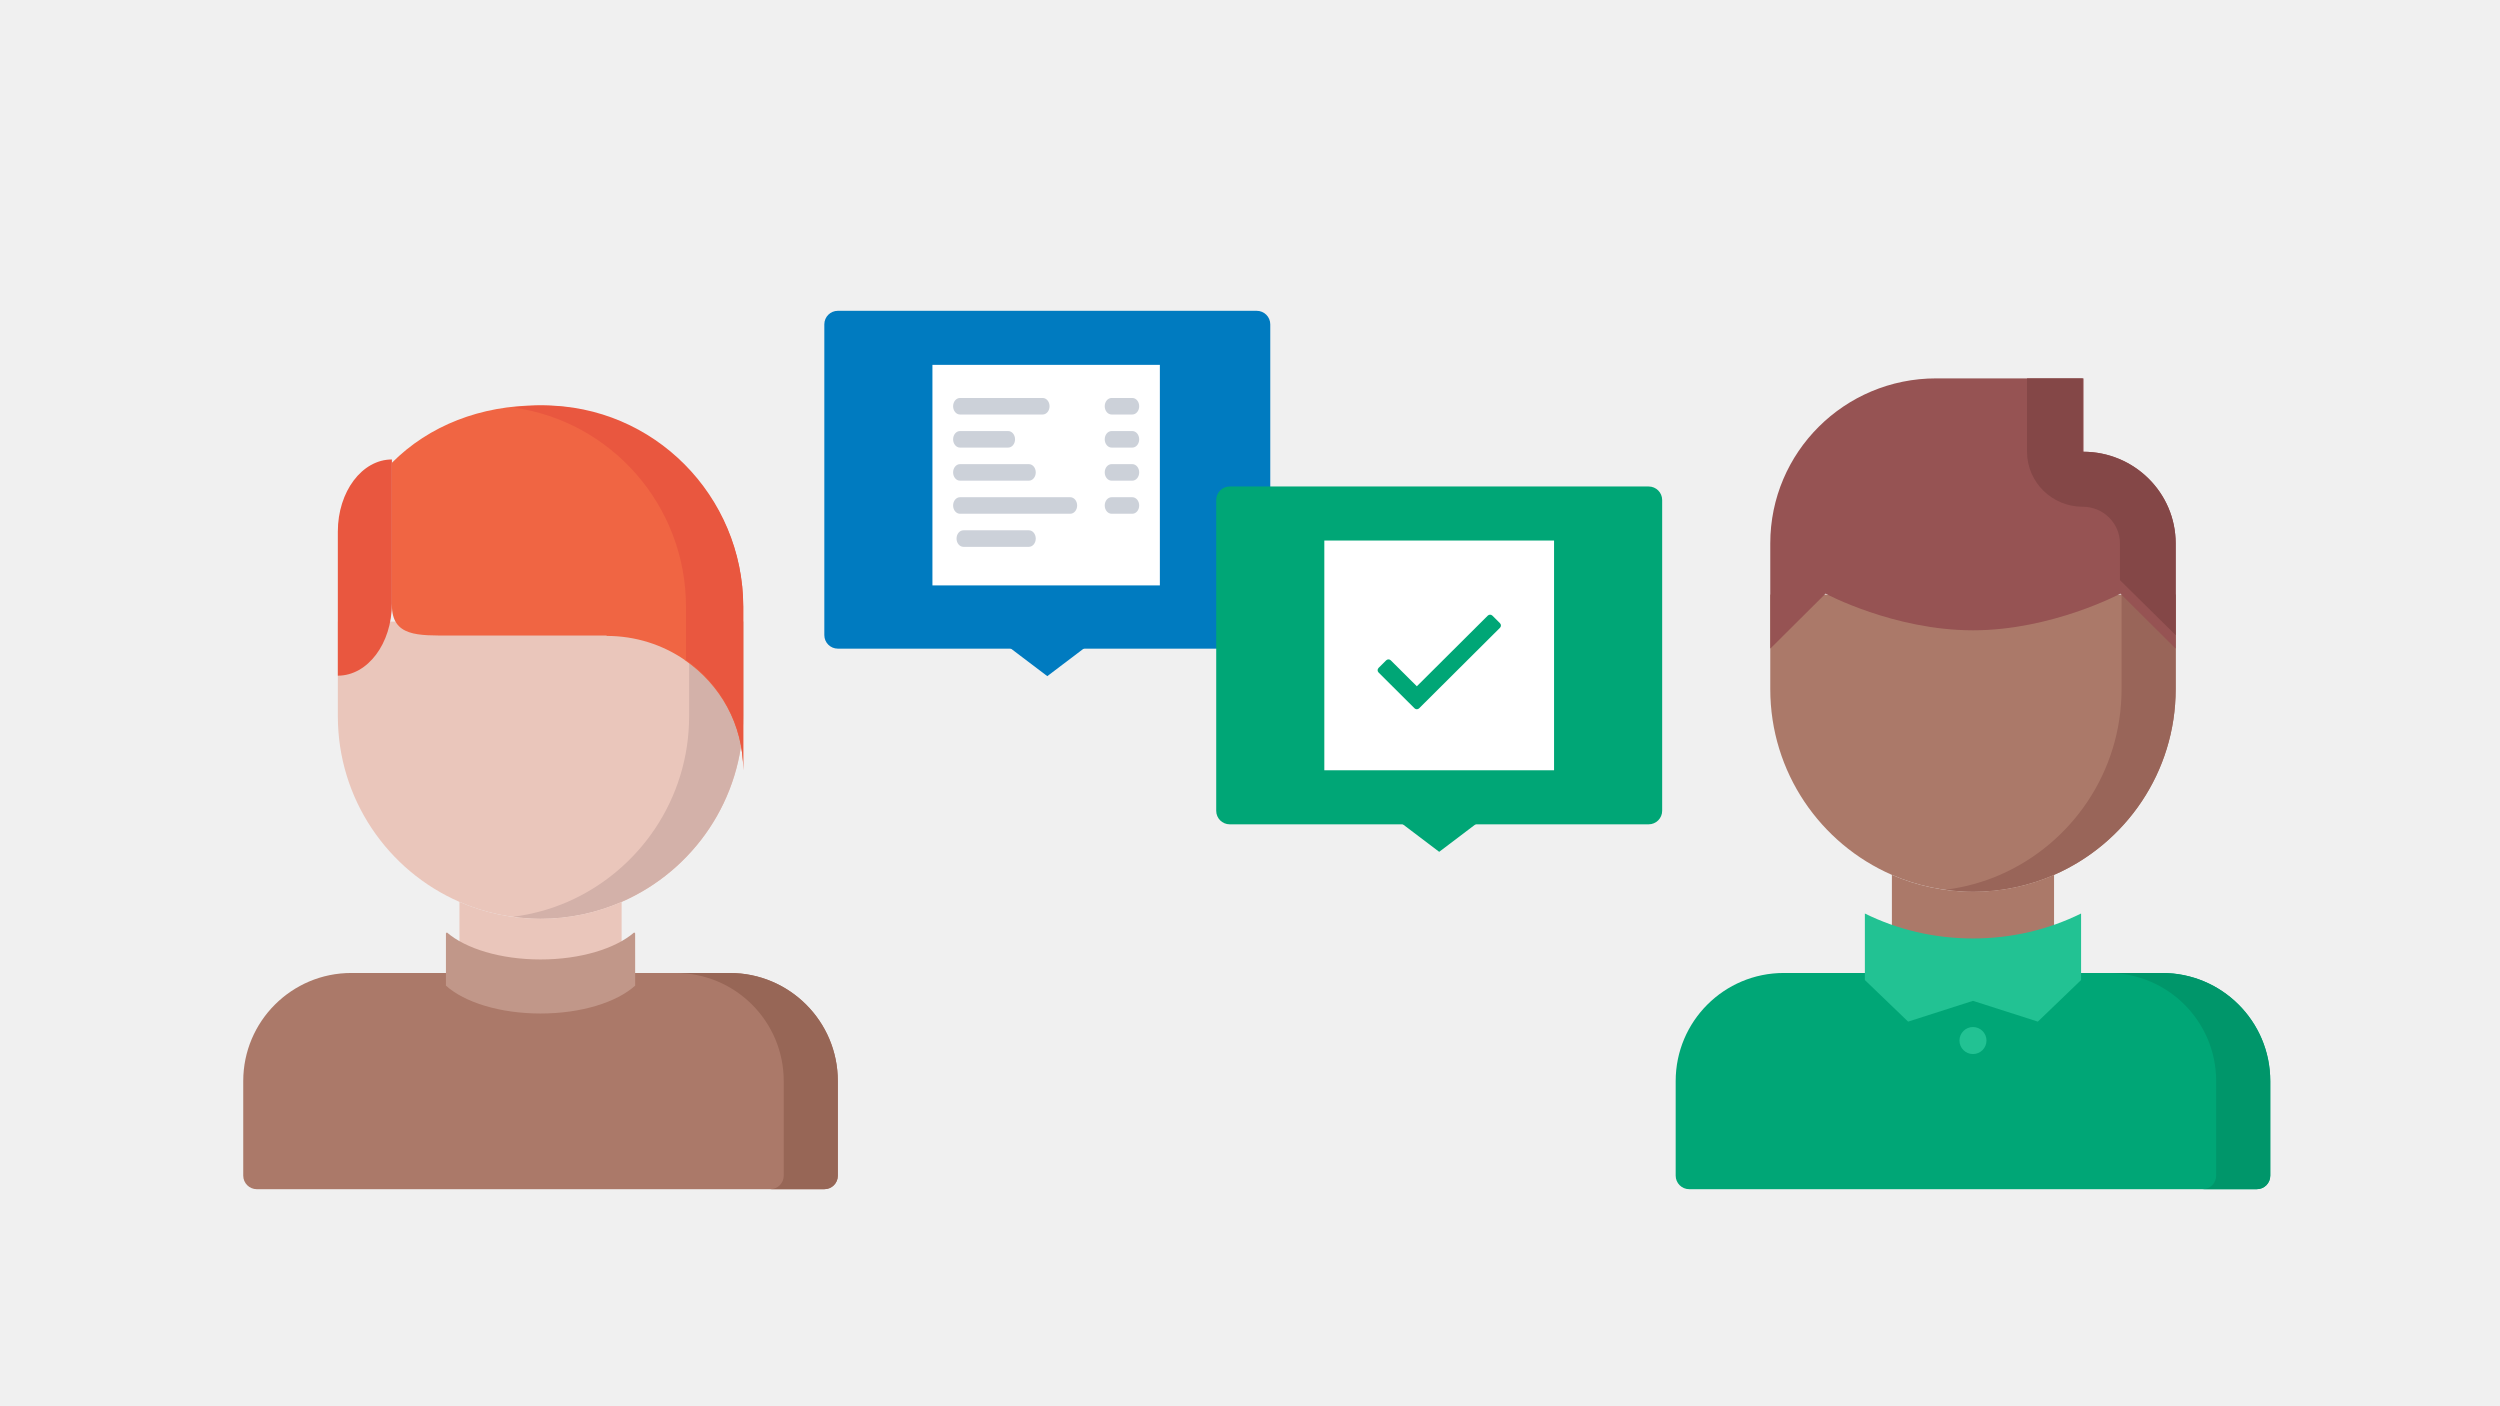
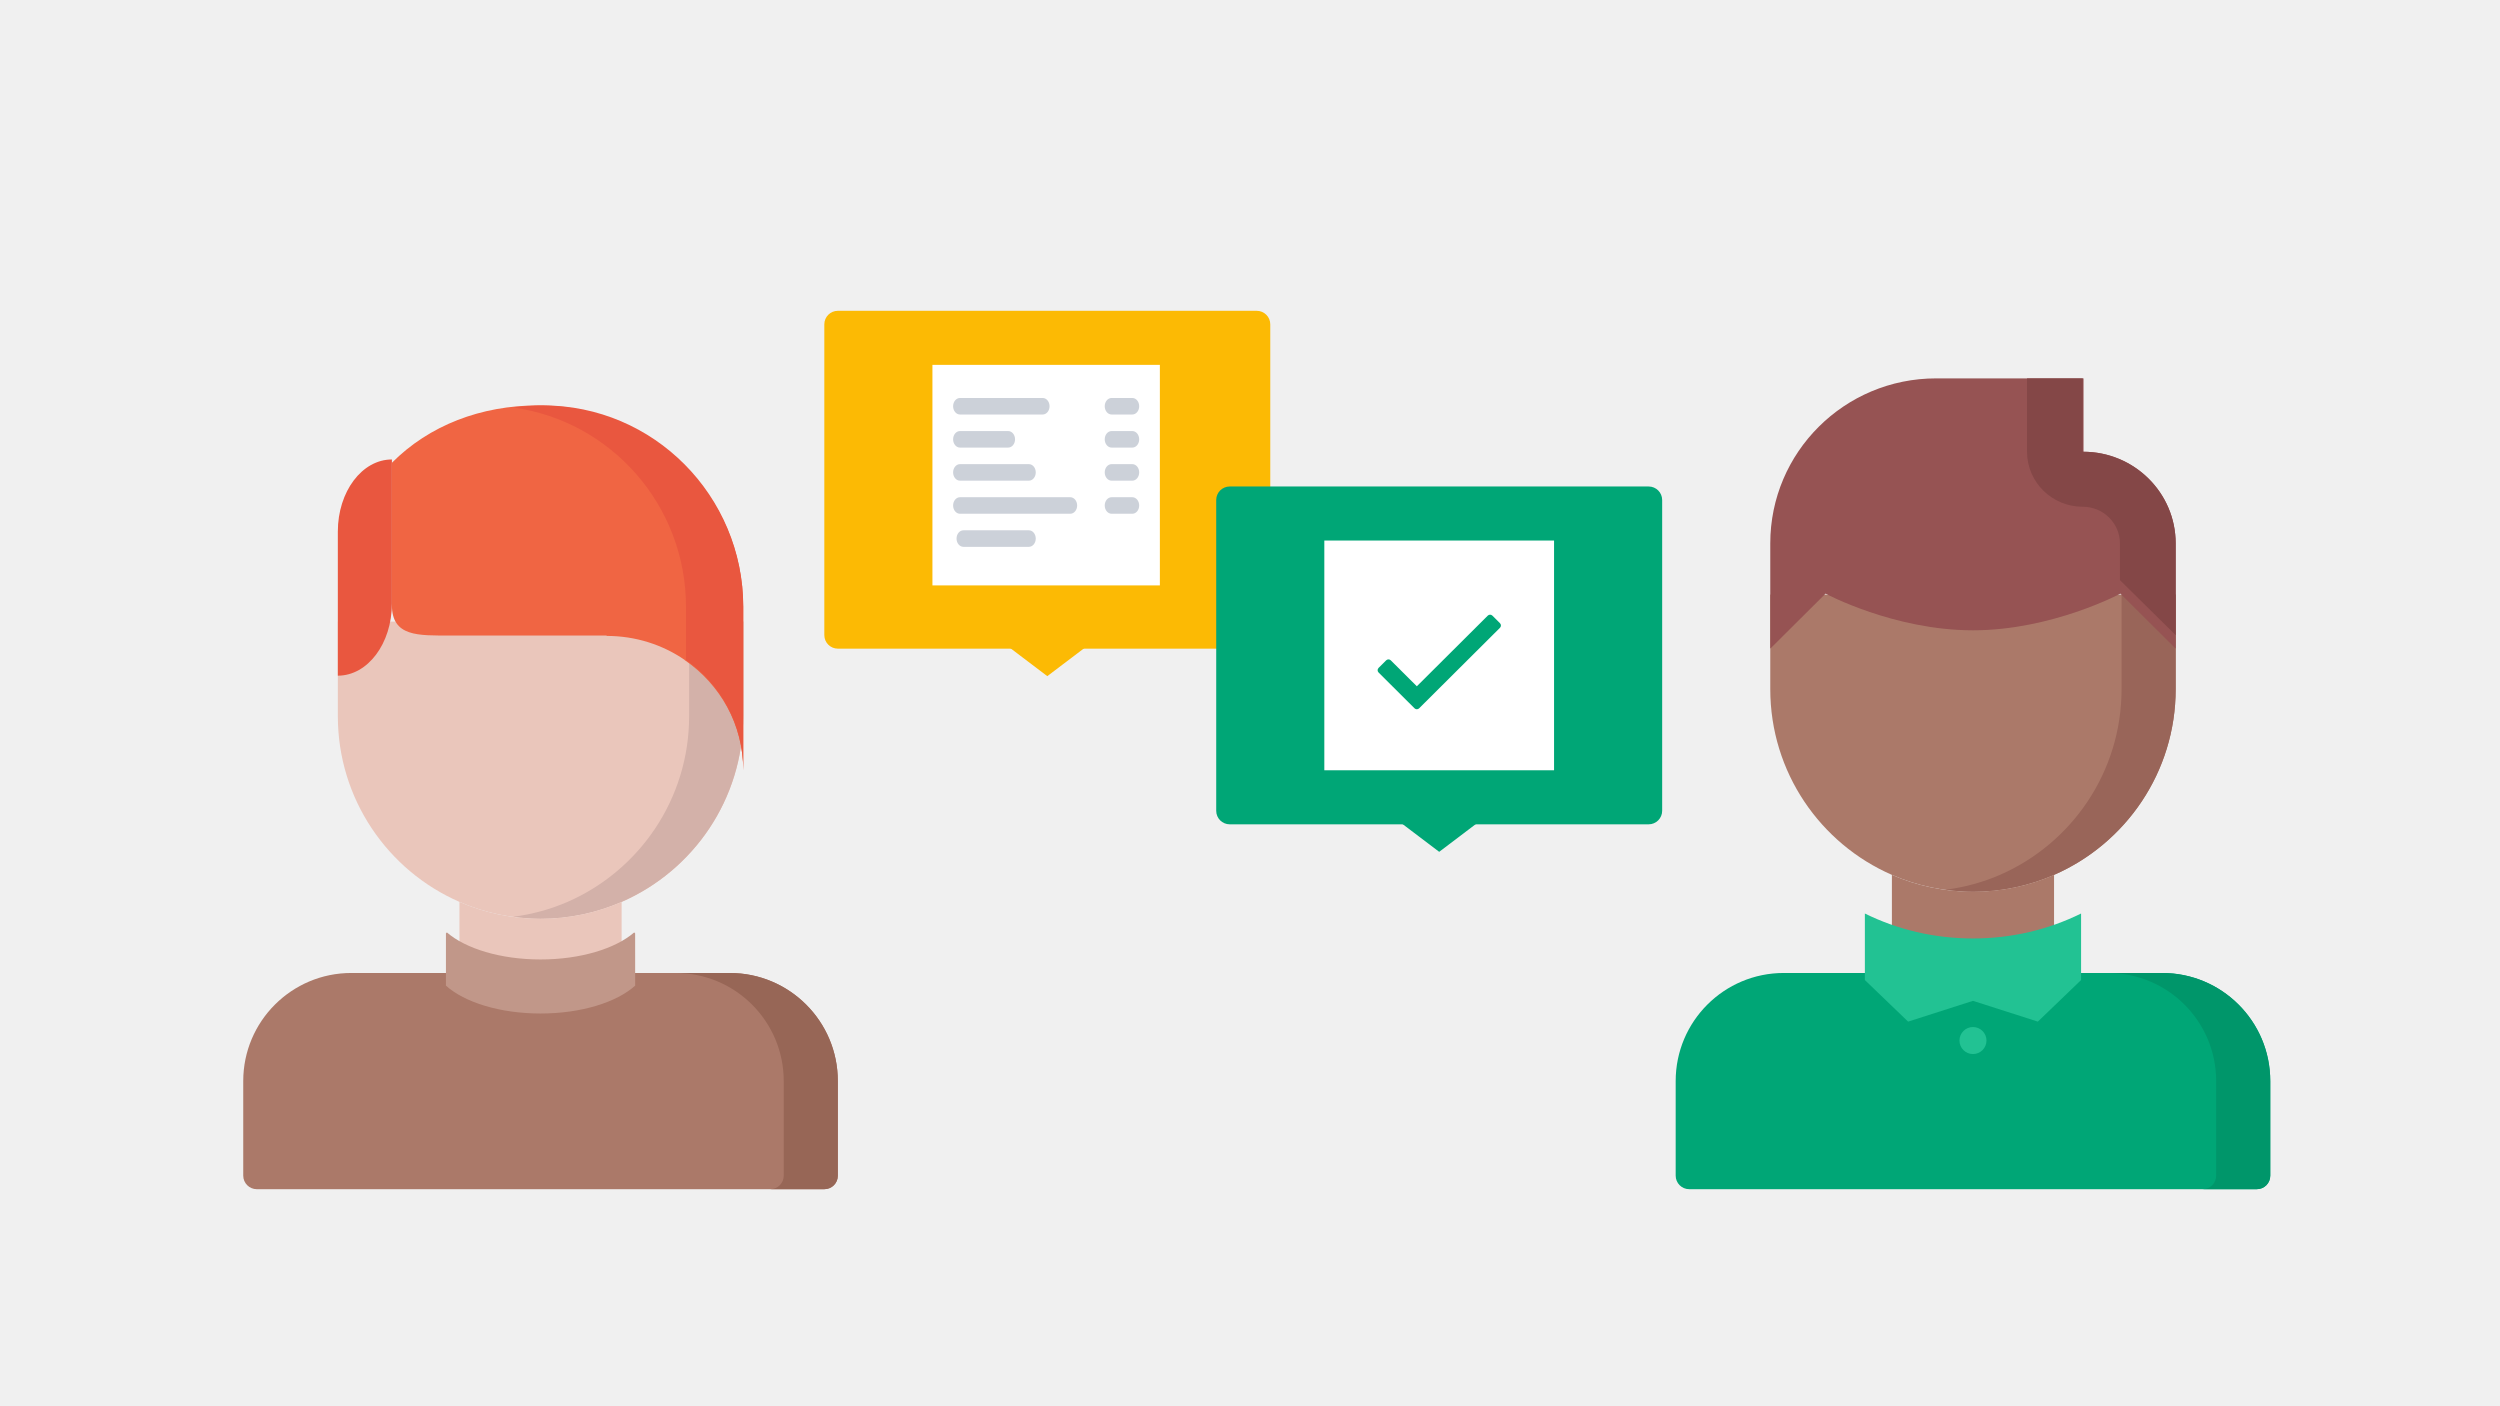
<svg xmlns="http://www.w3.org/2000/svg" width="185px" height="104px" viewBox="0 0 185 104" version="1.1">
  <g id="svg/feedback-edu" stroke="none" stroke-width="1" fill="none" fill-rule="evenodd">
    <g id="teacher-1" transform="translate(15, 30)">
      <g id="face-white" transform="translate(10, 16)" fill-rule="nonzero">
        <path d="M30,0 L30,6.99 C30,13.14 26.3,18.43 21,20.74 C19.16,21.54 17.13,21.99 15,21.99 C12.87,21.99 10.84,21.54 9,20.74 C3.7,18.43 0,13.14 0,6.99 L0,0 L30,0 Z" id="Path" fill="#EAC6BB" />
        <path d="M25.996,0 L25.996,6.99 C25.996,13.14 22.296,18.43 16.996,20.74 C15.744,21.285 14.398,21.651 12.998,21.84 C13.655,21.928 14.32,21.99 15,21.99 C17.13,21.99 19.16,21.54 21,20.74 C26.3,18.43 30,13.14 30,6.99 L30,0 L25.996,0 Z" id="Path" fill="#D3B1A9" />
        <path d="M21,20.74 L21,33.99 L9,33.99 L9,20.74 C10.84,21.54 12.87,21.99 15,21.99 C17.13,21.99 19.16,21.54 21,20.74 Z" id="Path" fill="#EAC6BB" />
      </g>
      <g id="Group" transform="translate(10, 0)" fill-rule="nonzero">
        <path d="M0,9.333 C0,6.382 1.787,4 4,4 L4,14.667 C4,17.618 2.213,20 0,20 L0,9.333 L0,9.333 Z" id="Path" fill="#E9573F" />
        <path d="M30,14.912 L30,27 C30,23.618 28.281,20.637 25.667,18.848 L25.667,18.834 C24.034,17.712 22.041,17.058 19.889,17.058 L19.889,17.029 L8.333,17.029 C5.936,17.029 4,17.125 4,14.768 L4,4.246 C6.759,1.477 10.587,0 14.833,0 C23.211,0 30,6.675 30,14.912 Z" id="Path" fill="#F06543" />
        <path d="M15.188,0 C14.442,0 13.715,0.064 13,0.159 C20.209,1.165 25.764,7.377 25.764,14.912 L25.764,18.831 C25.765,18.832 25.767,18.832 25.768,18.834 L25.768,18.848 C28.321,20.637 30,23.618 30,27 L30,14.912 C30,6.675 23.37,0 15.188,0 Z" id="Path" fill="#E9573F" />
      </g>
      <g id="Group" transform="translate(0, 35)">
        <path d="M47,15 L47,22 C47,22.55 46.56,23 46,23 L4,23 C3.45,23 3,22.55 3,22 L3,15 C3,10.58 6.58,7 11,7 L18,7 L32,7 L39,7 C43.42,7 47,10.58 47,15 Z" id="Path-Copy" fill="#AB7969" fill-rule="nonzero" />
        <path d="M39,7 L34.996,7 C39.416,7 42.996,10.58 42.996,15 L42.996,22 C42.996,22.55 42.556,23 41.996,23 L46,23 C46.56,23 47,22.55 47,22 L47,15 C47,10.58 43.42,7 39,7 Z" id="Path-Copy-3" fill="#976656" fill-rule="nonzero" />
        <path d="M31.929,4 L32,4.065 L32.002,7.937 C30.637,9.167 28.013,10 25,10 C21.987,10 19.363,9.167 17.999,7.937 L17.999,4.063 C18.022,4.042 18.046,4.021 18.071,4 C19.454,5.196 22.039,6 25,6 C27.961,6 30.546,5.196 31.929,4 Z" id="Combined-Shape" fill="#C19789" />
      </g>
    </g>
-     <g id="Group-2" transform="translate(61, 23)" fill="#007BC0">
+     <g id="Group-2" transform="translate(61, 23)" fill="#FCBA04">
      <rect id="Rectangle" x="0" y="0" width="33" height="25" rx="1" />
      <polygon id="Rectangle" transform="translate(16.5, 23.5) rotate(-45) translate(-16.5, -23.5) " points="13.2 20.2 19 21 19.8 26.8 14 26" />
    </g>
    <g id="student-2" transform="translate(124, 28)">
      <path d="M37,16 L37,22.99 C37,29.14 33.3,34.43 28,36.74 C26.16,37.54 24.13,37.99 22,37.99 C19.87,37.99 17.84,37.54 16,36.74 C10.7,34.43 7,29.14 7,22.99 L7,16 L37,16 Z" id="Path" fill="#AB7969" fill-rule="nonzero" />
      <path d="M32.996,16 L32.996,22.99 C32.996,29.14 29.296,34.43 23.996,36.74 C22.744,37.285 21.398,37.651 19.998,37.84 C20.655,37.928 21.32,37.99 22,37.99 C24.13,37.99 26.16,37.54 28,36.74 C33.3,34.43 37,29.14 37,22.99 L37,16 L32.996,16 Z" id="Path" fill="#996559" fill-rule="nonzero" />
      <path d="M28,36.74 L28,49.99 L16,49.99 L16,36.74 C17.84,37.54 19.87,37.99 22,37.99 C24.13,37.99 26.16,37.54 28,36.74 Z" id="Path" fill="#AB7969" fill-rule="nonzero" />
      <g id="Group" transform="translate(7, 0)" fill-rule="nonzero">
        <path d="M4.091,15.929 L0,20 L0,12.214 C0,5.469 5.483,0 12.273,0 L23.182,0 L23.182,5.429 C26.945,5.429 30,8.469 30,12.214 L30,20 L25.909,15.929 C25.909,15.929 20.836,18.643 15,18.643 C9.15,18.643 4.091,15.929 4.091,15.929 Z" id="Path" fill="#965353" />
        <path d="M23.125,9.5 C24.642,9.5 25.875,10.717 25.875,12.214 L25.875,14.929 L30,19 L30,12.214 C30,8.469 26.92,5.429 23.125,5.429 L23.125,0 L19,0 L19,5.429 C19,7.677 20.847,9.5 23.125,9.5 Z" id="Path" fill="#844747" />
      </g>
      <path d="M44,52 L44,59 C44,59.55 43.56,60 43,60 L1,60 C0.45,60 -1.42108547e-14,59.55 -1.42108547e-14,59 L-1.42108547e-14,52 C-1.42108547e-14,47.58 3.58,44 8,44 L15,44 L29,44 L36,44 C40.42,44 44,47.58 44,52 Z" id="Path" fill="#00A676" fill-rule="nonzero" />
      <path d="M22,41.446 C24.88,41.446 27.6,40.785 30,39.6 L30,44.523 L26.8,47.6 L22,46.062 L17.2,47.6 L14,44.523 L14,39.6 C16.4,40.785 19.12,41.446 22,41.446 Z" id="Path" fill="#22C293" fill-rule="nonzero" />
      <path d="M36,44 L31.996,44 C36.416,44 39.996,47.58 39.996,52 L39.996,59 C39.996,59.55 39.556,60 38.996,60 L43,60 C43.56,60 44,59.55 44,59 L44,52 C44,47.58 40.42,44 36,44 Z" id="Path" fill="#00966A" fill-rule="nonzero" />
      <circle id="Oval" fill="#22C293" cx="22" cy="49" r="1" />
    </g>
    <g id="Group" transform="translate(69, 27)">
      <rect id="Rectangle" fill="#FFFFFF" x="0" y="0" width="16.83" height="16.32" />
      <path d="M8.157,3.674 L2.04,3.674 C1.758,3.674 1.53,3.4 1.53,3.062 C1.53,2.723 1.758,2.45 2.04,2.45 L8.157,2.45 C8.439,2.45 8.667,2.723 8.667,3.062 C8.667,3.4 8.439,3.674 8.157,3.674 Z" id="Path" fill="#CCD1D9" fill-rule="nonzero" />
      <path d="M14.79,3.674 L13.26,3.674 C12.978,3.674 12.75,3.4 12.75,3.062 C12.75,2.723 12.978,2.45 13.26,2.45 L14.79,2.45 C15.072,2.45 15.3,2.723 15.3,3.062 C15.3,3.4 15.072,3.674 14.79,3.674 Z" id="Path" fill="#CCD1D9" fill-rule="nonzero" />
      <path d="M5.604,6.122 L2.04,6.122 C1.758,6.122 1.53,5.848 1.53,5.51 C1.53,5.171 1.758,4.898 2.04,4.898 L5.604,4.898 C5.886,4.898 6.114,5.171 6.114,5.51 C6.114,5.848 5.886,6.122 5.604,6.122 Z" id="Path" fill="#CCD1D9" fill-rule="nonzero" />
      <path d="M14.79,6.122 L13.26,6.122 C12.978,6.122 12.75,5.848 12.75,5.51 C12.75,5.171 12.978,4.898 13.26,4.898 L14.79,4.898 C15.072,4.898 15.3,5.171 15.3,5.51 C15.3,5.848 15.072,6.122 14.79,6.122 Z" id="Path" fill="#CCD1D9" fill-rule="nonzero" />
      <path d="M7.136,8.57 L2.04,8.57 C1.758,8.57 1.53,8.296 1.53,7.958 C1.53,7.619 1.758,7.346 2.04,7.346 L7.136,7.346 C7.418,7.346 7.646,7.619 7.646,7.958 C7.646,8.296 7.418,8.57 7.136,8.57 Z" id="Path" fill="#CCD1D9" fill-rule="nonzero" />
      <path d="M14.79,8.57 L13.26,8.57 C12.978,8.57 12.75,8.296 12.75,7.958 C12.75,7.619 12.978,7.346 13.26,7.346 L14.79,7.346 C15.072,7.346 15.3,7.619 15.3,7.958 C15.3,8.296 15.072,8.57 14.79,8.57 Z" id="Path" fill="#CCD1D9" fill-rule="nonzero" />
      <path d="M10.199,11.018 L2.04,11.018 C1.758,11.018 1.53,10.744 1.53,10.406 C1.53,10.067 1.758,9.794 2.04,9.794 L10.199,9.794 C10.481,9.794 10.709,10.067 10.709,10.406 C10.709,10.744 10.481,11.018 10.199,11.018 Z" id="Path" fill="#CCD1D9" fill-rule="nonzero" />
      <path d="M14.79,11.018 L13.26,11.018 C12.978,11.018 12.75,10.744 12.75,10.406 C12.75,10.067 12.978,9.794 13.26,9.794 L14.79,9.794 C15.072,9.794 15.3,10.067 15.3,10.406 C15.3,10.744 15.072,11.018 14.79,11.018 Z" id="Path" fill="#CCD1D9" fill-rule="nonzero" />
      <path d="M7.136,13.466 L2.294,13.466 C2.012,13.466 1.784,13.192 1.784,12.854 C1.784,12.515 2.012,12.242 2.294,12.242 L7.136,12.242 C7.418,12.242 7.646,12.515 7.646,12.854 C7.646,13.192 7.418,13.466 7.136,13.466 Z" id="Path" fill="#CCD1D9" fill-rule="nonzero" />
    </g>
    <g id="Group-2" transform="translate(90, 36)" fill="#00A676">
      <rect id="Rectangle" x="0" y="0" width="33" height="25" rx="1" />
      <polygon id="Rectangle" transform="translate(16.5, 23.5) rotate(-45) translate(-16.5, -23.5) " points="13.2 20.2 19 21 19.8 26.8 14 26" />
    </g>
    <rect id="Rectangle" fill="#FFFFFF" x="98" y="40" width="17" height="17" />
    <path d="M105.015,52.416 L110.999,46.455 C111.093,46.362 111.093,46.211 110.999,46.118 L110.435,45.556 C110.341,45.463 110.19,45.463 110.096,45.556 L104.846,50.785 L102.917,48.864 C102.823,48.771 102.671,48.771 102.578,48.864 L102.013,49.426 C101.92,49.519 101.92,49.67 102.013,49.763 L104.676,52.416 C104.77,52.509 104.922,52.509 105.015,52.416 Z" id="check-copy" fill="#00A676" fill-rule="nonzero" />
  </g>
</svg>
